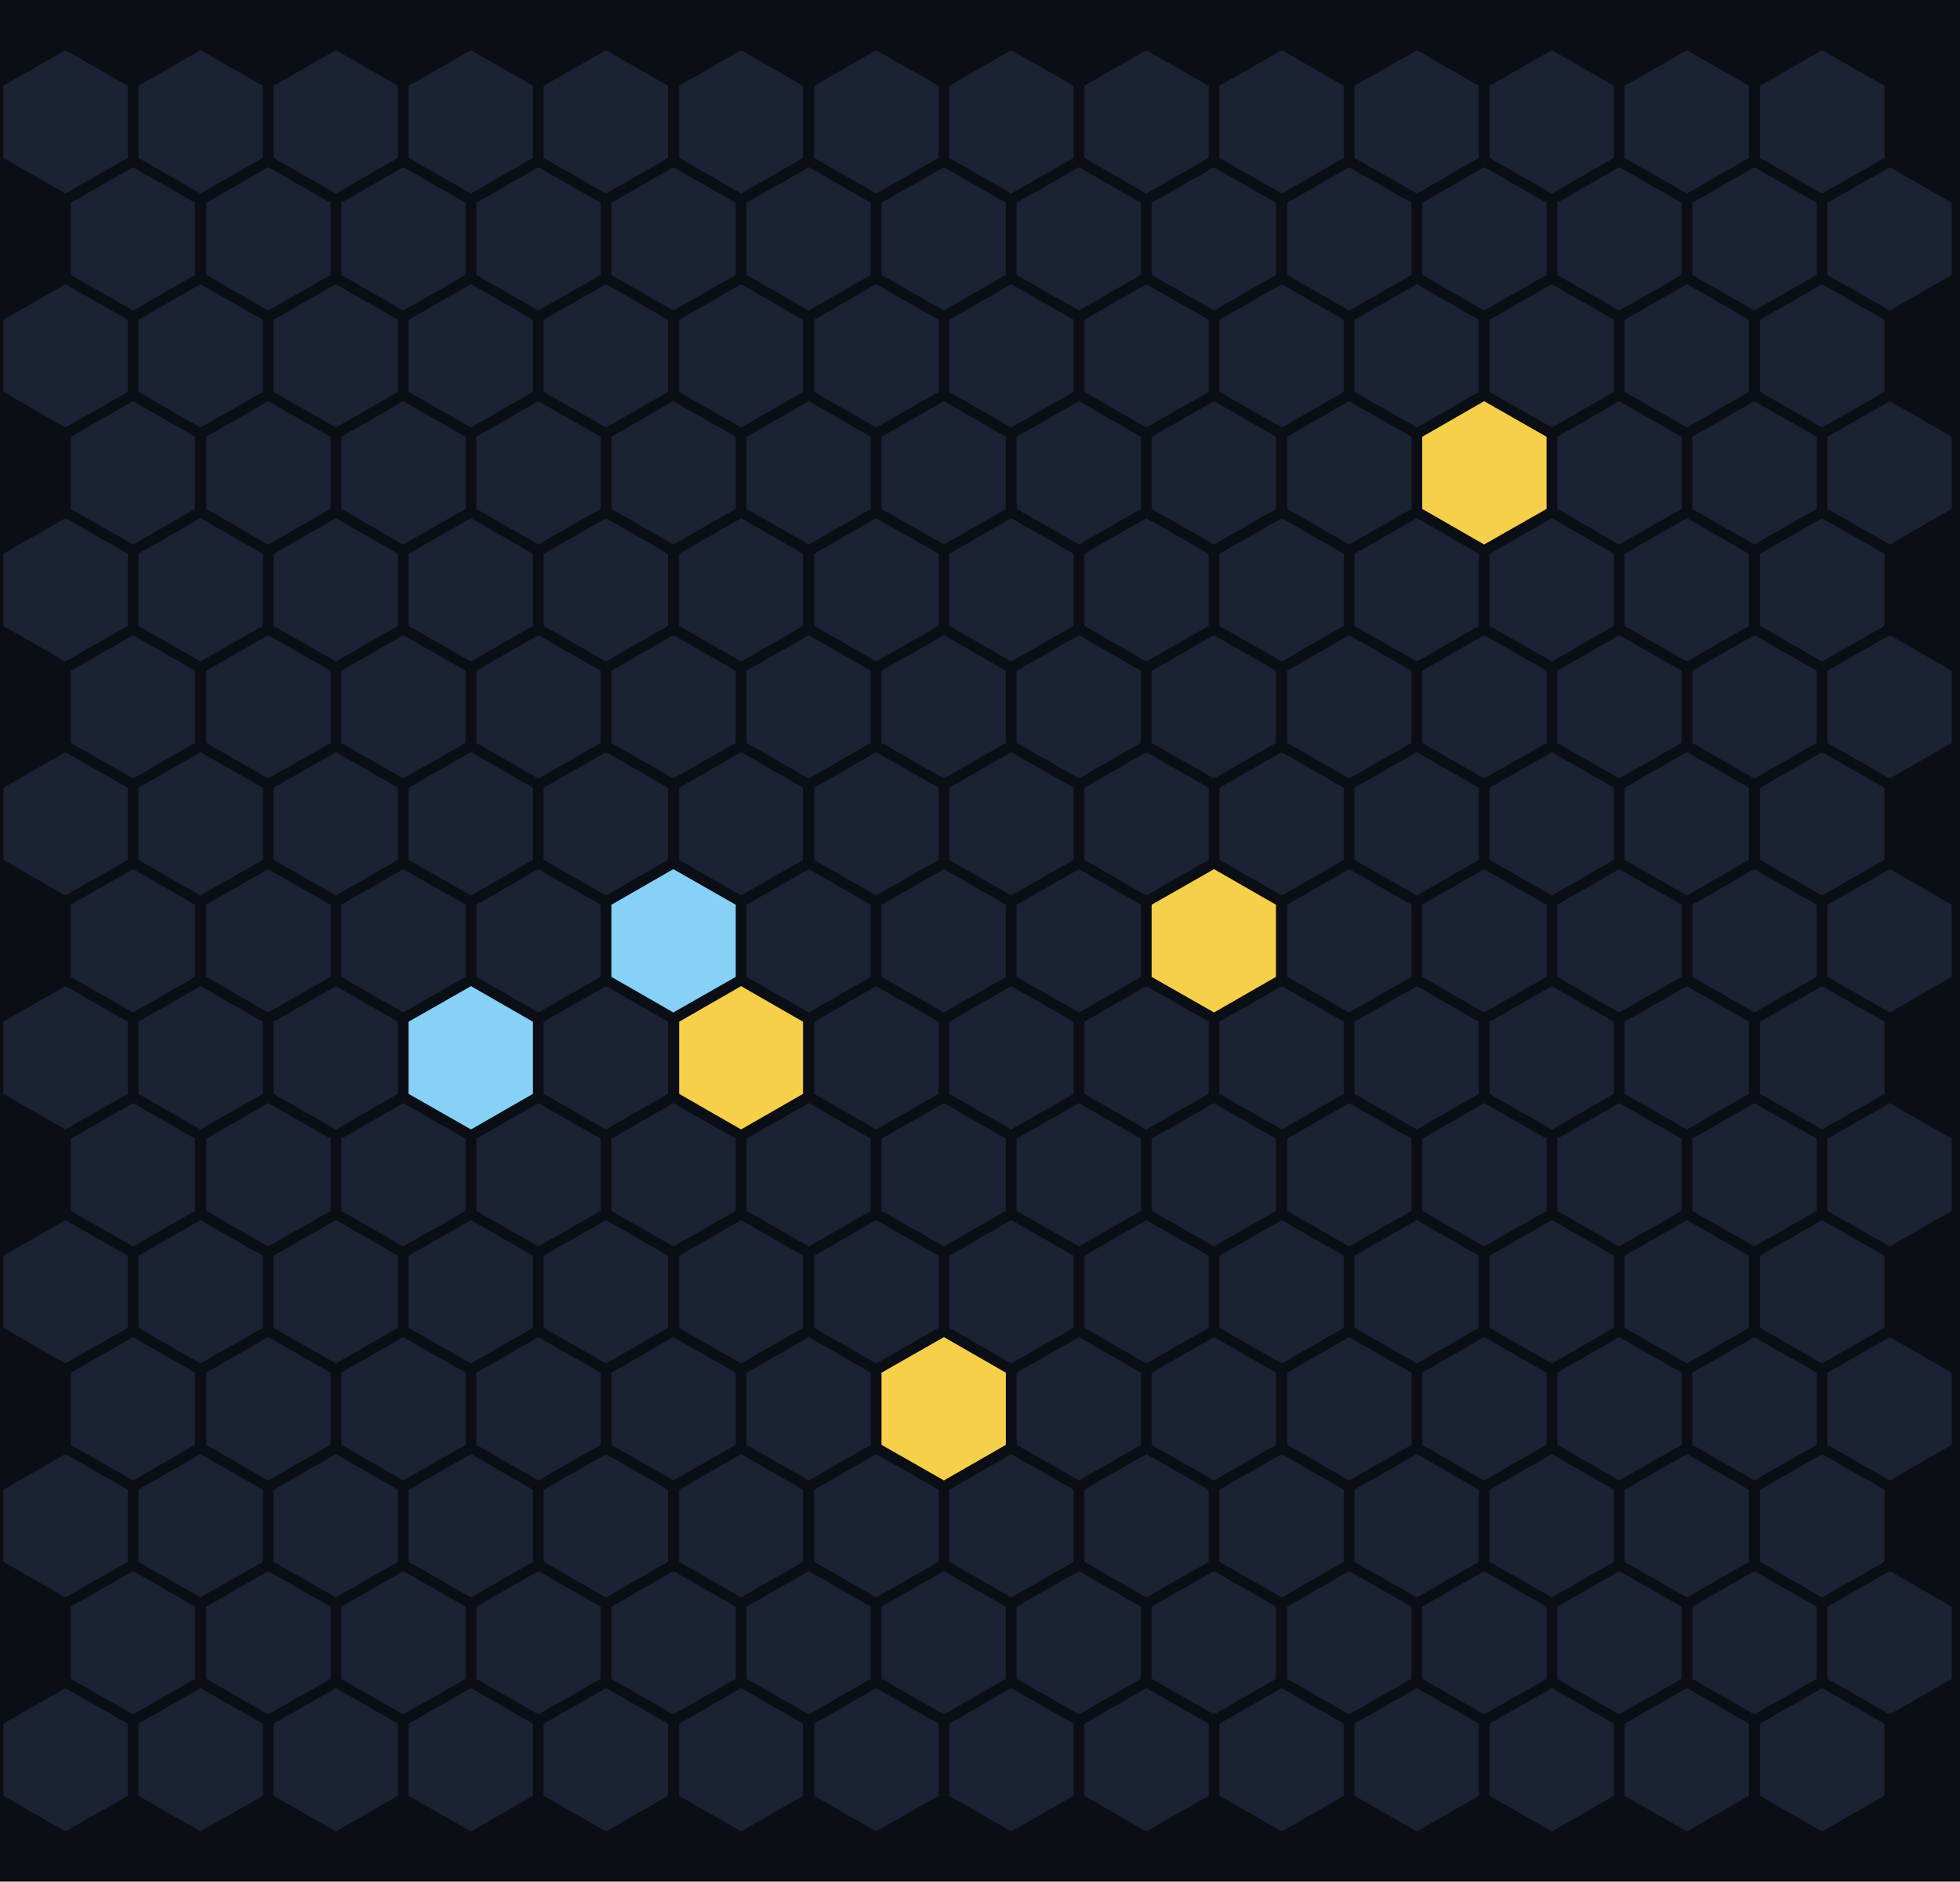
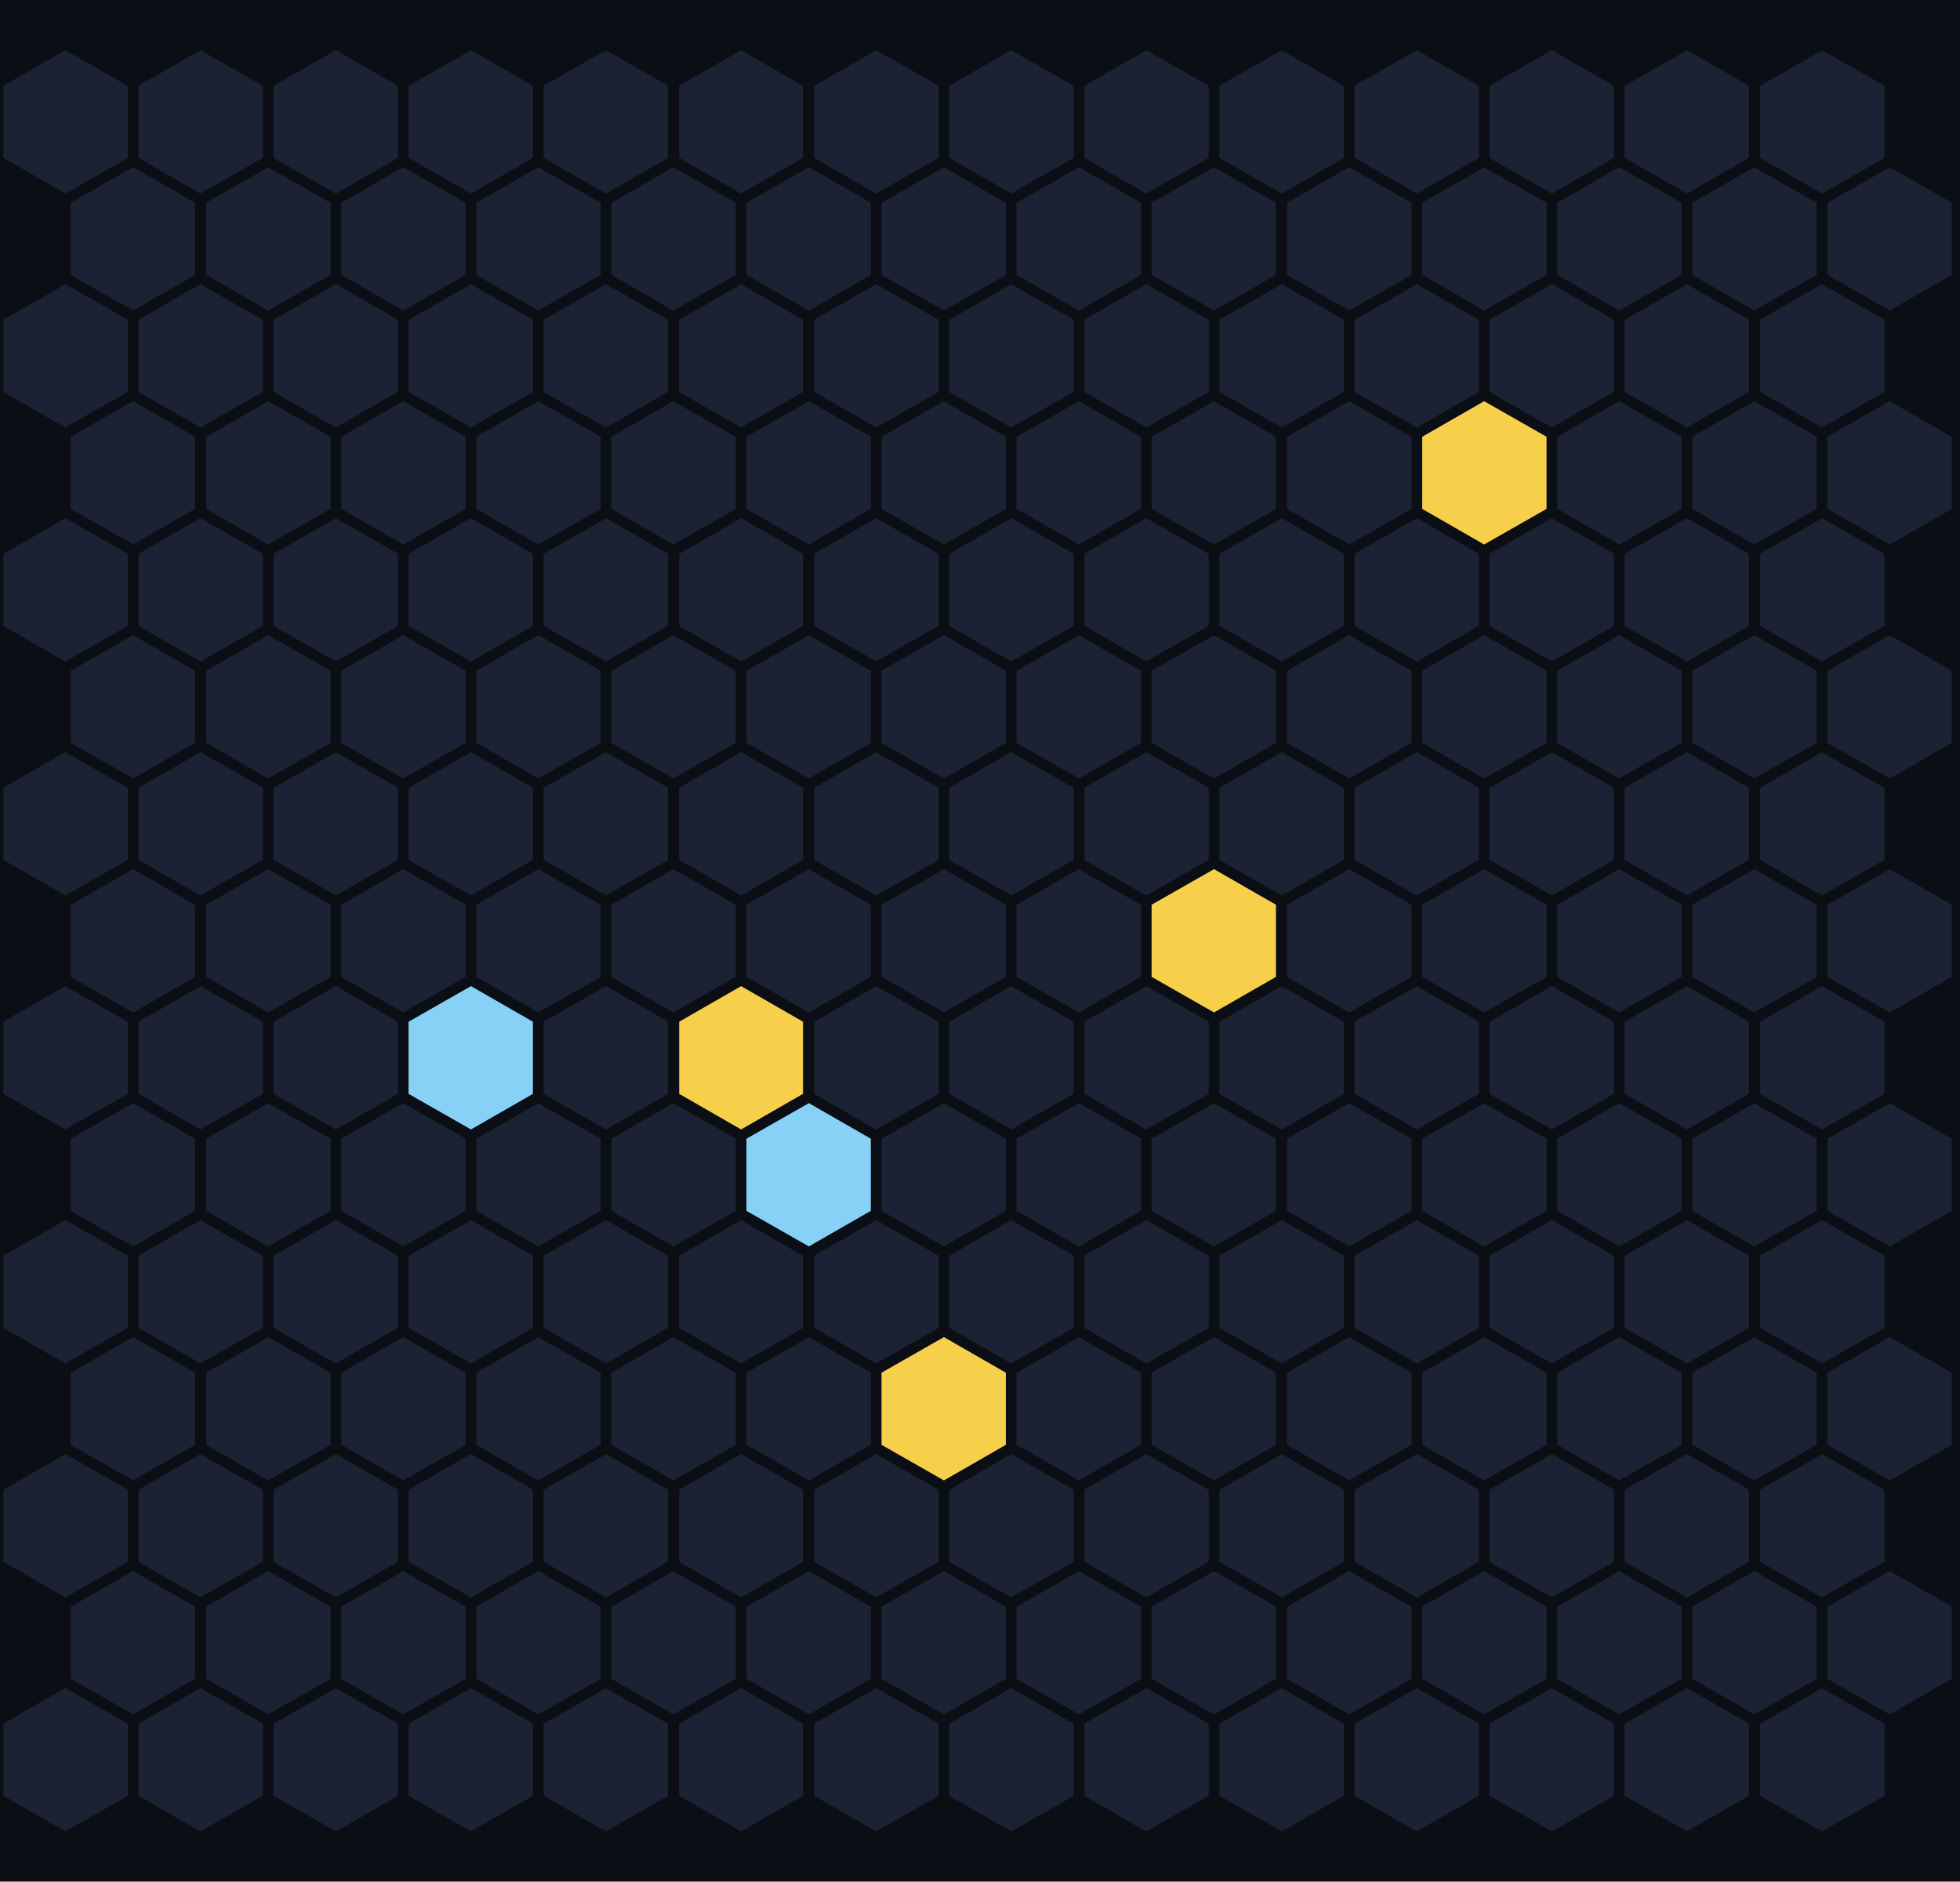
<svg xmlns="http://www.w3.org/2000/svg" viewBox="-152 -217 402 386" width="402" height="386">
  <rect x="-152" y="-217" width="402" height="386" fill="#0b0e15" />
  <polygon points="-125.8,136.6 -125.8,151.4 -138.6,158.7 -151.3,151.4 -151.3,136.6 -138.6,129.3" fill="#1b2233" />
  <polygon points="-125.8,88.6 -125.8,103.4 -138.6,110.7 -151.3,103.4 -151.3,88.6 -138.6,81.3" fill="#1b2233" />
  <polygon points="-112.0,112.6 -112.0,127.4 -124.7,134.7 -137.5,127.4 -137.5,112.6 -124.7,105.3" fill="#1b2233" />
  <polygon points="-98.1,136.6 -98.1,151.4 -110.9,158.7 -123.6,151.4 -123.6,136.6 -110.9,129.3" fill="#1b2233" />
  <polygon points="-125.8,40.6 -125.8,55.4 -138.6,62.7 -151.3,55.4 -151.3,40.6 -138.6,33.3" fill="#1b2233" />
  <polygon points="-112.0,64.6 -112.0,79.4 -124.7,86.7 -137.5,79.4 -137.5,64.6 -124.7,57.3" fill="#1b2233" />
  <polygon points="-98.1,88.6 -98.1,103.4 -110.9,110.7 -123.6,103.4 -123.6,88.6 -110.9,81.3" fill="#1b2233" />
  <polygon points="-84.2,112.6 -84.2,127.4 -97.0,134.7 -109.7,127.4 -109.7,112.6 -97.0,105.3" fill="#1b2233" />
  <polygon points="-70.4,136.6 -70.4,151.4 -83.1,158.7 -95.9,151.4 -95.9,136.6 -83.1,129.3" fill="#1b2233" />
  <polygon points="-125.8,-7.4 -125.8,7.4 -138.6,14.7 -151.3,7.4 -151.3,-7.4 -138.6,-14.7" fill="#1b2233" />
  <polygon points="-112.0,16.6 -112.0,31.4 -124.7,38.7 -137.5,31.4 -137.5,16.6 -124.7,9.3" fill="#1b2233" />
  <polygon points="-98.1,40.6 -98.1,55.4 -110.9,62.7 -123.6,55.4 -123.6,40.6 -110.9,33.3" fill="#1b2233" />
  <polygon points="-84.2,64.6 -84.2,79.4 -97.0,86.7 -109.7,79.4 -109.7,64.6 -97.0,57.3" fill="#1b2233" />
  <polygon points="-70.4,88.6 -70.4,103.4 -83.1,110.7 -95.9,103.4 -95.9,88.6 -83.1,81.3" fill="#1b2233" />
  <polygon points="-56.5,112.6 -56.5,127.4 -69.3,134.7 -82.0,127.4 -82.0,112.6 -69.3,105.3" fill="#1b2233" />
  <polygon points="-42.7,136.6 -42.7,151.4 -55.4,158.7 -68.2,151.4 -68.2,136.6 -55.4,129.3" fill="#1b2233" />
  <polygon points="-125.8,-55.4 -125.8,-40.6 -138.6,-33.3 -151.3,-40.6 -151.3,-55.4 -138.6,-62.7" fill="#1b2233" />
  <polygon points="-112.0,-31.4 -112.0,-16.6 -124.7,-9.3 -137.5,-16.6 -137.5,-31.4 -124.7,-38.7" fill="#1b2233" />
  <polygon points="-98.1,-7.4 -98.1,7.4 -110.9,14.7 -123.6,7.4 -123.6,-7.4 -110.9,-14.7" fill="#1b2233" />
  <polygon points="-84.2,16.6 -84.2,31.4 -97.0,38.7 -109.7,31.4 -109.7,16.6 -97.0,9.3" fill="#1b2233" />
  <polygon points="-70.4,40.6 -70.4,55.4 -83.1,62.7 -95.9,55.4 -95.9,40.6 -83.1,33.3" fill="#1b2233" />
  <polygon points="-56.5,64.6 -56.5,79.4 -69.3,86.7 -82.0,79.4 -82.0,64.6 -69.3,57.3" fill="#1b2233" />
  <polygon points="-42.7,88.6 -42.7,103.4 -55.4,110.7 -68.2,103.4 -68.2,88.6 -55.4,81.3" fill="#1b2233" />
  <polygon points="-28.8,112.6 -28.8,127.4 -41.6,134.7 -54.3,127.4 -54.3,112.6 -41.6,105.3" fill="#1b2233" />
  <polygon points="-15.0,136.6 -15.0,151.4 -27.7,158.7 -40.5,151.4 -40.5,136.6 -27.7,129.3" fill="#1b2233" />
  <polygon points="-125.8,-103.4 -125.8,-88.6 -138.6,-81.3 -151.3,-88.6 -151.3,-103.4 -138.6,-110.7" fill="#1b2233" />
  <polygon points="-112.0,-79.4 -112.0,-64.6 -124.7,-57.3 -137.5,-64.6 -137.5,-79.4 -124.7,-86.7" fill="#1b2233" />
  <polygon points="-98.1,-55.4 -98.1,-40.6 -110.9,-33.3 -123.6,-40.6 -123.6,-55.4 -110.9,-62.7" fill="#1b2233" />
  <polygon points="-84.2,-31.4 -84.2,-16.6 -97.0,-9.3 -109.7,-16.6 -109.7,-31.4 -97.0,-38.7" fill="#1b2233" />
  <polygon points="-70.4,-7.4 -70.4,7.4 -83.1,14.7 -95.9,7.4 -95.9,-7.4 -83.1,-14.7" fill="#1b2233" />
  <polygon points="-56.5,16.6 -56.5,31.4 -69.3,38.7 -82.0,31.4 -82.0,16.6 -69.3,9.3" fill="#1b2233" />
  <polygon points="-42.7,40.6 -42.7,55.4 -55.4,62.7 -68.2,55.4 -68.2,40.6 -55.4,33.3" fill="#1b2233" />
  <polygon points="-28.8,64.6 -28.8,79.4 -41.6,86.7 -54.3,79.4 -54.3,64.6 -41.6,57.3" fill="#1b2233" />
  <polygon points="-15.0,88.6 -15.0,103.4 -27.7,110.7 -40.5,103.4 -40.5,88.6 -27.7,81.3" fill="#1b2233" />
  <polygon points="-1.1,112.6 -1.1,127.4 -13.9,134.7 -26.6,127.4 -26.6,112.6 -13.9,105.3" fill="#1b2233" />
  <polygon points="12.7,136.6 12.7,151.4 0.0,158.7 -12.7,151.4 -12.7,136.6 -0.0,129.3" fill="#1b2233" />
  <polygon points="-125.8,-151.4 -125.8,-136.6 -138.6,-129.3 -151.3,-136.6 -151.3,-151.4 -138.6,-158.7" fill="#1b2233" />
  <polygon points="-112.0,-127.4 -112.0,-112.6 -124.7,-105.3 -137.5,-112.6 -137.5,-127.4 -124.7,-134.7" fill="#1b2233" />
  <polygon points="-98.1,-103.4 -98.1,-88.6 -110.9,-81.3 -123.6,-88.6 -123.6,-103.4 -110.9,-110.7" fill="#1b2233" />
  <polygon points="-84.2,-79.4 -84.2,-64.6 -97.0,-57.3 -109.7,-64.6 -109.7,-79.4 -97.0,-86.7" fill="#1b2233" />
  <polygon points="-70.4,-55.4 -70.4,-40.6 -83.1,-33.3 -95.9,-40.6 -95.9,-55.4 -83.1,-62.7" fill="#1b2233" />
  <polygon points="-56.5,-31.4 -56.5,-16.6 -69.3,-9.3 -82.0,-16.6 -82.0,-31.4 -69.3,-38.7" fill="#1b2233" />
  <polygon points="-42.7,-7.4 -42.7,7.4 -55.4,14.7 -68.2,7.4 -68.2,-7.4 -55.4,-14.7" fill="#87d1f7" />
  <polygon points="-28.8,16.6 -28.8,31.4 -41.6,38.7 -54.3,31.4 -54.3,16.6 -41.6,9.3" fill="#1b2233" />
  <polygon points="-15.0,40.6 -15.0,55.4 -27.7,62.7 -40.5,55.4 -40.5,40.6 -27.7,33.3" fill="#1b2233" />
  <polygon points="-1.1,64.6 -1.1,79.4 -13.9,86.7 -26.6,79.4 -26.6,64.6 -13.9,57.3" fill="#1b2233" />
  <polygon points="12.7,88.6 12.7,103.4 0.0,110.7 -12.7,103.4 -12.7,88.6 -0.0,81.3" fill="#1b2233" />
  <polygon points="26.6,112.6 26.6,127.4 13.9,134.7 1.1,127.4 1.1,112.6 13.9,105.3" fill="#1b2233" />
  <polygon points="40.5,136.6 40.5,151.4 27.7,158.7 15.0,151.4 15.0,136.6 27.7,129.3" fill="#1b2233" />
  <polygon points="-125.8,-199.4 -125.8,-184.6 -138.6,-177.3 -151.3,-184.6 -151.3,-199.4 -138.6,-206.7" fill="#1b2233" />
  <polygon points="-112.0,-175.4 -112.0,-160.6 -124.7,-153.3 -137.5,-160.6 -137.5,-175.4 -124.7,-182.7" fill="#1b2233" />
  <polygon points="-98.1,-151.4 -98.1,-136.6 -110.9,-129.3 -123.6,-136.6 -123.6,-151.4 -110.9,-158.7" fill="#1b2233" />
  <polygon points="-84.2,-127.4 -84.2,-112.6 -97.0,-105.3 -109.7,-112.6 -109.7,-127.4 -97.0,-134.7" fill="#1b2233" />
  <polygon points="-70.4,-103.4 -70.4,-88.6 -83.1,-81.3 -95.9,-88.6 -95.9,-103.4 -83.1,-110.7" fill="#1b2233" />
  <polygon points="-56.5,-79.4 -56.5,-64.6 -69.3,-57.3 -82.0,-64.6 -82.0,-79.4 -69.3,-86.7" fill="#1b2233" />
  <polygon points="-42.7,-55.4 -42.7,-40.6 -55.4,-33.3 -68.2,-40.6 -68.2,-55.4 -55.4,-62.7" fill="#1b2233" />
  <polygon points="-28.8,-31.4 -28.8,-16.6 -41.6,-9.3 -54.3,-16.6 -54.3,-31.4 -41.6,-38.7" fill="#1b2233" />
  <polygon points="-15.0,-7.4 -15.0,7.4 -27.7,14.7 -40.5,7.4 -40.5,-7.4 -27.7,-14.7" fill="#1b2233" />
  <polygon points="-1.1,16.6 -1.1,31.4 -13.9,38.7 -26.6,31.4 -26.6,16.6 -13.9,9.3" fill="#1b2233" />
  <polygon points="12.7,40.6 12.7,55.4 0.0,62.7 -12.7,55.4 -12.7,40.6 -0.0,33.3" fill="#1b2233" />
  <polygon points="26.6,64.6 26.6,79.4 13.9,86.7 1.1,79.4 1.1,64.6 13.9,57.3" fill="#1b2233" />
  <polygon points="40.5,88.6 40.5,103.4 27.7,110.7 15.0,103.4 15.0,88.6 27.7,81.3" fill="#1b2233" />
  <polygon points="54.3,112.6 54.3,127.4 41.6,134.7 28.8,127.4 28.8,112.6 41.6,105.3" fill="#1b2233" />
  <polygon points="68.2,136.6 68.2,151.4 55.4,158.7 42.7,151.4 42.7,136.6 55.4,129.3" fill="#1b2233" />
  <polygon points="-98.1,-199.4 -98.1,-184.6 -110.9,-177.3 -123.6,-184.6 -123.6,-199.4 -110.9,-206.7" fill="#1b2233" />
  <polygon points="-84.2,-175.4 -84.2,-160.6 -97.0,-153.3 -109.7,-160.6 -109.7,-175.4 -97.0,-182.7" fill="#1b2233" />
  <polygon points="-70.4,-151.4 -70.4,-136.6 -83.1,-129.3 -95.9,-136.6 -95.9,-151.4 -83.1,-158.7" fill="#1b2233" />
  <polygon points="-56.5,-127.4 -56.5,-112.6 -69.3,-105.3 -82.0,-112.6 -82.0,-127.4 -69.3,-134.7" fill="#1b2233" />
  <polygon points="-42.7,-103.4 -42.7,-88.6 -55.4,-81.3 -68.2,-88.6 -68.2,-103.4 -55.4,-110.7" fill="#1b2233" />
  <polygon points="-28.8,-79.4 -28.8,-64.6 -41.6,-57.3 -54.3,-64.6 -54.3,-79.4 -41.6,-86.7" fill="#1b2233" />
  <polygon points="-15.0,-55.4 -15.0,-40.6 -27.7,-33.3 -40.5,-40.6 -40.5,-55.4 -27.7,-62.7" fill="#1b2233" />
-   <polygon points="-1.1,-31.4 -1.1,-16.6 -13.9,-9.3 -26.6,-16.6 -26.6,-31.4 -13.9,-38.7" fill="#87d1f7" />
+   <polygon points="-1.1,-31.4 -1.1,-16.6 -13.9,-9.3 -26.6,-16.6 -26.6,-31.4 -13.9,-38.7" fill="#1b2233" />
  <polygon points="12.7,-7.4 12.7,7.4 0.0,14.7 -12.7,7.4 -12.7,-7.4 -0.0,-14.7" fill="#f6d04a" />
-   <polygon points="26.6,16.6 26.6,31.4 13.9,38.7 1.1,31.4 1.1,16.6 13.9,9.3" fill="#1b2233" />
+   <polygon points="26.6,16.6 26.6,31.4 13.9,38.7 1.1,31.4 1.1,16.6 13.9,9.3" fill="#87d1f7" />
  <polygon points="40.5,40.6 40.5,55.4 27.7,62.7 15.0,55.4 15.0,40.6 27.7,33.3" fill="#1b2233" />
  <polygon points="54.3,64.6 54.3,79.4 41.6,86.7 28.8,79.4 28.8,64.6 41.6,57.3" fill="#f6d04a" />
  <polygon points="68.2,88.6 68.2,103.4 55.4,110.7 42.7,103.4 42.7,88.6 55.4,81.3" fill="#1b2233" />
  <polygon points="82.0,112.6 82.0,127.4 69.3,134.7 56.5,127.4 56.5,112.6 69.3,105.3" fill="#1b2233" />
  <polygon points="95.9,136.6 95.9,151.4 83.1,158.7 70.4,151.4 70.4,136.6 83.1,129.3" fill="#1b2233" />
  <polygon points="-70.4,-199.4 -70.4,-184.6 -83.1,-177.3 -95.9,-184.6 -95.9,-199.4 -83.1,-206.7" fill="#1b2233" />
  <polygon points="-56.5,-175.4 -56.5,-160.6 -69.3,-153.3 -82.0,-160.6 -82.0,-175.4 -69.3,-182.7" fill="#1b2233" />
  <polygon points="-42.7,-151.4 -42.7,-136.6 -55.4,-129.3 -68.2,-136.6 -68.2,-151.4 -55.4,-158.7" fill="#1b2233" />
  <polygon points="-28.8,-127.4 -28.8,-112.6 -41.6,-105.3 -54.3,-112.6 -54.3,-127.4 -41.6,-134.7" fill="#1b2233" />
  <polygon points="-15.0,-103.4 -15.0,-88.6 -27.7,-81.3 -40.5,-88.6 -40.5,-103.4 -27.7,-110.7" fill="#1b2233" />
  <polygon points="-1.1,-79.4 -1.1,-64.6 -13.9,-57.3 -26.6,-64.6 -26.6,-79.4 -13.9,-86.7" fill="#1b2233" />
  <polygon points="12.7,-55.4 12.7,-40.6 0.0,-33.3 -12.7,-40.6 -12.7,-55.4 -0.0,-62.7" fill="#1b2233" />
  <polygon points="26.6,-31.4 26.6,-16.6 13.9,-9.3 1.1,-16.6 1.1,-31.4 13.9,-38.7" fill="#1b2233" />
  <polygon points="40.5,-7.4 40.5,7.4 27.7,14.7 15.0,7.4 15.0,-7.4 27.7,-14.7" fill="#1b2233" />
  <polygon points="54.3,16.6 54.3,31.4 41.6,38.7 28.8,31.4 28.8,16.6 41.6,9.3" fill="#1b2233" />
  <polygon points="68.2,40.6 68.2,55.4 55.4,62.7 42.7,55.4 42.7,40.6 55.4,33.3" fill="#1b2233" />
  <polygon points="82.0,64.6 82.0,79.4 69.3,86.7 56.5,79.4 56.5,64.6 69.3,57.3" fill="#1b2233" />
  <polygon points="95.9,88.6 95.9,103.4 83.1,110.7 70.4,103.4 70.4,88.6 83.1,81.3" fill="#1b2233" />
  <polygon points="109.7,112.6 109.7,127.4 97.0,134.7 84.2,127.4 84.2,112.6 97.0,105.3" fill="#1b2233" />
  <polygon points="123.6,136.6 123.6,151.4 110.9,158.7 98.1,151.4 98.1,136.6 110.9,129.3" fill="#1b2233" />
  <polygon points="-42.7,-199.4 -42.7,-184.6 -55.4,-177.3 -68.2,-184.6 -68.2,-199.4 -55.4,-206.7" fill="#1b2233" />
  <polygon points="-28.8,-175.4 -28.8,-160.6 -41.6,-153.3 -54.3,-160.6 -54.3,-175.4 -41.6,-182.7" fill="#1b2233" />
  <polygon points="-15.0,-151.4 -15.0,-136.6 -27.7,-129.3 -40.5,-136.6 -40.5,-151.4 -27.7,-158.7" fill="#1b2233" />
  <polygon points="-1.1,-127.4 -1.1,-112.6 -13.9,-105.3 -26.6,-112.6 -26.6,-127.4 -13.9,-134.7" fill="#1b2233" />
  <polygon points="12.7,-103.4 12.7,-88.6 0.0,-81.3 -12.7,-88.6 -12.7,-103.4 -0.0,-110.7" fill="#1b2233" />
  <polygon points="26.6,-79.4 26.6,-64.6 13.9,-57.3 1.1,-64.6 1.1,-79.4 13.9,-86.7" fill="#1b2233" />
  <polygon points="40.5,-55.4 40.5,-40.6 27.7,-33.3 15.0,-40.6 15.0,-55.4 27.7,-62.7" fill="#1b2233" />
  <polygon points="54.3,-31.4 54.3,-16.6 41.6,-9.3 28.8,-16.6 28.8,-31.4 41.6,-38.7" fill="#1b2233" />
  <polygon points="68.2,-7.4 68.2,7.4 55.4,14.7 42.7,7.4 42.7,-7.4 55.4,-14.7" fill="#1b2233" />
  <polygon points="82.0,16.6 82.0,31.4 69.3,38.7 56.5,31.4 56.5,16.6 69.3,9.3" fill="#1b2233" />
  <polygon points="95.9,40.6 95.9,55.4 83.1,62.7 70.4,55.4 70.4,40.6 83.1,33.3" fill="#1b2233" />
  <polygon points="109.7,64.6 109.7,79.4 97.0,86.7 84.2,79.4 84.2,64.6 97.0,57.3" fill="#1b2233" />
  <polygon points="123.6,88.6 123.6,103.4 110.9,110.7 98.1,103.4 98.1,88.6 110.9,81.3" fill="#1b2233" />
  <polygon points="137.5,112.6 137.5,127.4 124.7,134.7 112.0,127.4 112.0,112.6 124.7,105.3" fill="#1b2233" />
  <polygon points="151.3,136.6 151.3,151.4 138.6,158.7 125.8,151.4 125.8,136.6 138.6,129.3" fill="#1b2233" />
  <polygon points="-15.0,-199.4 -15.0,-184.6 -27.7,-177.3 -40.5,-184.6 -40.5,-199.4 -27.7,-206.7" fill="#1b2233" />
  <polygon points="-1.1,-175.4 -1.1,-160.6 -13.9,-153.3 -26.6,-160.6 -26.6,-175.4 -13.9,-182.7" fill="#1b2233" />
  <polygon points="12.7,-151.4 12.7,-136.6 0.0,-129.3 -12.7,-136.6 -12.7,-151.4 -0.0,-158.7" fill="#1b2233" />
  <polygon points="26.6,-127.4 26.6,-112.6 13.9,-105.3 1.1,-112.6 1.1,-127.4 13.9,-134.7" fill="#1b2233" />
  <polygon points="40.5,-103.4 40.5,-88.6 27.7,-81.3 15.0,-88.6 15.0,-103.4 27.7,-110.7" fill="#1b2233" />
  <polygon points="54.3,-79.4 54.3,-64.6 41.6,-57.3 28.8,-64.6 28.8,-79.4 41.6,-86.7" fill="#1b2233" />
  <polygon points="68.2,-55.4 68.2,-40.6 55.4,-33.3 42.7,-40.6 42.7,-55.4 55.4,-62.7" fill="#1b2233" />
  <polygon points="82.0,-31.4 82.0,-16.6 69.3,-9.3 56.5,-16.6 56.5,-31.4 69.3,-38.7" fill="#1b2233" />
  <polygon points="95.9,-7.4 95.9,7.4 83.1,14.7 70.4,7.4 70.4,-7.4 83.1,-14.7" fill="#1b2233" />
  <polygon points="109.7,16.6 109.7,31.4 97.0,38.7 84.2,31.4 84.2,16.6 97.0,9.3" fill="#1b2233" />
  <polygon points="123.6,40.6 123.6,55.4 110.9,62.7 98.1,55.4 98.1,40.6 110.9,33.3" fill="#1b2233" />
  <polygon points="137.5,64.6 137.5,79.4 124.7,86.7 112.0,79.4 112.0,64.6 124.7,57.3" fill="#1b2233" />
  <polygon points="151.3,88.6 151.3,103.4 138.6,110.7 125.8,103.4 125.8,88.6 138.6,81.3" fill="#1b2233" />
  <polygon points="165.2,112.6 165.2,127.4 152.4,134.7 139.7,127.4 139.7,112.6 152.4,105.3" fill="#1b2233" />
  <polygon points="179.0,136.6 179.0,151.4 166.3,158.7 153.5,151.4 153.5,136.6 166.3,129.3" fill="#1b2233" />
  <polygon points="12.7,-199.4 12.7,-184.6 0.0,-177.3 -12.7,-184.6 -12.7,-199.4 -0.0,-206.7" fill="#1b2233" />
  <polygon points="26.6,-175.4 26.6,-160.6 13.9,-153.3 1.1,-160.6 1.1,-175.4 13.9,-182.7" fill="#1b2233" />
  <polygon points="40.5,-151.4 40.5,-136.6 27.7,-129.3 15.0,-136.6 15.0,-151.4 27.7,-158.7" fill="#1b2233" />
  <polygon points="54.3,-127.4 54.3,-112.6 41.6,-105.3 28.8,-112.6 28.8,-127.4 41.6,-134.7" fill="#1b2233" />
  <polygon points="68.2,-103.4 68.2,-88.6 55.4,-81.3 42.7,-88.6 42.7,-103.4 55.4,-110.7" fill="#1b2233" />
  <polygon points="82.0,-79.4 82.0,-64.6 69.3,-57.3 56.5,-64.6 56.5,-79.4 69.3,-86.7" fill="#1b2233" />
  <polygon points="95.9,-55.4 95.9,-40.6 83.1,-33.3 70.4,-40.6 70.4,-55.4 83.1,-62.7" fill="#1b2233" />
  <polygon points="109.7,-31.4 109.7,-16.6 97.0,-9.3 84.2,-16.6 84.2,-31.4 97.0,-38.7" fill="#f6d04a" />
  <polygon points="123.6,-7.4 123.6,7.4 110.9,14.7 98.1,7.4 98.1,-7.4 110.9,-14.7" fill="#1b2233" />
  <polygon points="137.5,16.6 137.5,31.4 124.7,38.7 112.0,31.4 112.0,16.6 124.7,9.3" fill="#1b2233" />
  <polygon points="151.3,40.6 151.3,55.4 138.6,62.7 125.8,55.4 125.8,40.6 138.6,33.3" fill="#1b2233" />
  <polygon points="165.2,64.6 165.2,79.4 152.4,86.7 139.7,79.4 139.7,64.6 152.4,57.3" fill="#1b2233" />
  <polygon points="179.0,88.6 179.0,103.4 166.3,110.7 153.5,103.4 153.5,88.6 166.3,81.3" fill="#1b2233" />
  <polygon points="192.9,112.6 192.9,127.4 180.1,134.7 167.4,127.4 167.4,112.6 180.1,105.3" fill="#1b2233" />
  <polygon points="206.7,136.6 206.7,151.4 194.0,158.7 181.2,151.4 181.2,136.6 194.0,129.3" fill="#1b2233" />
  <polygon points="40.5,-199.4 40.5,-184.6 27.7,-177.3 15.0,-184.6 15.0,-199.4 27.7,-206.7" fill="#1b2233" />
  <polygon points="54.3,-175.4 54.3,-160.6 41.6,-153.3 28.8,-160.6 28.8,-175.4 41.6,-182.7" fill="#1b2233" />
  <polygon points="68.2,-151.4 68.2,-136.6 55.4,-129.3 42.7,-136.6 42.7,-151.4 55.4,-158.7" fill="#1b2233" />
  <polygon points="82.0,-127.4 82.0,-112.6 69.3,-105.3 56.5,-112.6 56.5,-127.4 69.3,-134.7" fill="#1b2233" />
  <polygon points="95.9,-103.4 95.9,-88.6 83.1,-81.3 70.4,-88.6 70.4,-103.4 83.1,-110.7" fill="#1b2233" />
  <polygon points="109.7,-79.4 109.7,-64.6 97.0,-57.3 84.2,-64.6 84.2,-79.4 97.0,-86.7" fill="#1b2233" />
  <polygon points="123.6,-55.4 123.6,-40.6 110.9,-33.3 98.1,-40.6 98.1,-55.4 110.9,-62.7" fill="#1b2233" />
  <polygon points="137.5,-31.4 137.5,-16.6 124.7,-9.3 112.0,-16.6 112.0,-31.4 124.7,-38.7" fill="#1b2233" />
  <polygon points="151.3,-7.4 151.3,7.4 138.6,14.7 125.8,7.4 125.8,-7.4 138.6,-14.7" fill="#1b2233" />
  <polygon points="165.2,16.6 165.2,31.4 152.4,38.7 139.7,31.4 139.7,16.6 152.4,9.3" fill="#1b2233" />
  <polygon points="179.0,40.6 179.0,55.4 166.3,62.7 153.5,55.4 153.5,40.6 166.3,33.3" fill="#1b2233" />
  <polygon points="192.9,64.6 192.9,79.4 180.1,86.7 167.4,79.4 167.4,64.6 180.1,57.3" fill="#1b2233" />
  <polygon points="206.7,88.6 206.7,103.4 194.0,110.7 181.2,103.4 181.2,88.6 194.0,81.3" fill="#1b2233" />
  <polygon points="220.6,112.6 220.6,127.4 207.8,134.7 195.1,127.4 195.1,112.6 207.8,105.3" fill="#1b2233" />
  <polygon points="234.5,136.6 234.5,151.4 221.7,158.7 209.0,151.4 209.0,136.6 221.7,129.3" fill="#1b2233" />
  <polygon points="68.2,-199.4 68.2,-184.6 55.4,-177.3 42.7,-184.6 42.7,-199.4 55.4,-206.7" fill="#1b2233" />
  <polygon points="82.0,-175.4 82.0,-160.6 69.3,-153.3 56.5,-160.6 56.5,-175.4 69.3,-182.7" fill="#1b2233" />
  <polygon points="95.9,-151.4 95.9,-136.6 83.1,-129.3 70.4,-136.6 70.4,-151.4 83.1,-158.7" fill="#1b2233" />
  <polygon points="109.7,-127.4 109.7,-112.6 97.0,-105.3 84.2,-112.6 84.2,-127.4 97.0,-134.7" fill="#1b2233" />
  <polygon points="123.6,-103.4 123.6,-88.6 110.9,-81.3 98.1,-88.6 98.1,-103.4 110.9,-110.7" fill="#1b2233" />
  <polygon points="137.5,-79.4 137.5,-64.6 124.7,-57.3 112.0,-64.6 112.0,-79.4 124.7,-86.7" fill="#1b2233" />
  <polygon points="151.3,-55.4 151.3,-40.6 138.6,-33.3 125.8,-40.6 125.8,-55.4 138.6,-62.7" fill="#1b2233" />
  <polygon points="165.2,-31.4 165.2,-16.6 152.4,-9.3 139.7,-16.6 139.7,-31.4 152.4,-38.7" fill="#1b2233" />
  <polygon points="179.0,-7.4 179.0,7.4 166.3,14.7 153.5,7.4 153.5,-7.4 166.3,-14.7" fill="#1b2233" />
  <polygon points="192.9,16.6 192.9,31.4 180.1,38.7 167.4,31.4 167.4,16.6 180.1,9.3" fill="#1b2233" />
  <polygon points="206.7,40.6 206.7,55.4 194.0,62.7 181.2,55.4 181.2,40.6 194.0,33.3" fill="#1b2233" />
  <polygon points="220.6,64.6 220.6,79.4 207.8,86.7 195.1,79.4 195.1,64.6 207.8,57.3" fill="#1b2233" />
  <polygon points="234.5,88.6 234.5,103.4 221.7,110.7 209.0,103.4 209.0,88.6 221.7,81.3" fill="#1b2233" />
  <polygon points="248.3,112.6 248.3,127.4 235.6,134.7 222.8,127.4 222.8,112.6 235.6,105.3" fill="#1b2233" />
  <polygon points="95.9,-199.4 95.9,-184.6 83.1,-177.3 70.4,-184.6 70.4,-199.4 83.1,-206.7" fill="#1b2233" />
  <polygon points="109.7,-175.4 109.7,-160.6 97.0,-153.3 84.2,-160.6 84.2,-175.4 97.0,-182.7" fill="#1b2233" />
  <polygon points="123.6,-151.4 123.6,-136.6 110.9,-129.3 98.1,-136.6 98.1,-151.4 110.9,-158.7" fill="#1b2233" />
  <polygon points="137.5,-127.4 137.5,-112.6 124.7,-105.3 112.0,-112.6 112.0,-127.4 124.7,-134.7" fill="#1b2233" />
  <polygon points="151.3,-103.4 151.3,-88.6 138.6,-81.3 125.8,-88.6 125.8,-103.4 138.6,-110.7" fill="#1b2233" />
  <polygon points="165.2,-79.4 165.2,-64.6 152.4,-57.3 139.7,-64.6 139.7,-79.4 152.4,-86.7" fill="#1b2233" />
  <polygon points="179.0,-55.4 179.0,-40.6 166.3,-33.3 153.5,-40.6 153.5,-55.4 166.3,-62.7" fill="#1b2233" />
  <polygon points="192.9,-31.4 192.9,-16.6 180.1,-9.3 167.4,-16.6 167.4,-31.4 180.1,-38.7" fill="#1b2233" />
  <polygon points="206.7,-7.4 206.7,7.4 194.0,14.7 181.2,7.4 181.2,-7.4 194.0,-14.7" fill="#1b2233" />
  <polygon points="220.6,16.6 220.6,31.4 207.8,38.7 195.1,31.4 195.1,16.6 207.8,9.3" fill="#1b2233" />
  <polygon points="234.5,40.6 234.5,55.4 221.7,62.7 209.0,55.4 209.0,40.6 221.7,33.3" fill="#1b2233" />
  <polygon points="248.3,64.6 248.3,79.4 235.6,86.7 222.8,79.4 222.8,64.6 235.6,57.3" fill="#1b2233" />
  <polygon points="123.6,-199.4 123.6,-184.6 110.9,-177.3 98.1,-184.6 98.1,-199.4 110.9,-206.7" fill="#1b2233" />
  <polygon points="137.5,-175.4 137.5,-160.6 124.7,-153.3 112.0,-160.6 112.0,-175.4 124.7,-182.7" fill="#1b2233" />
  <polygon points="151.3,-151.4 151.3,-136.6 138.6,-129.3 125.8,-136.6 125.8,-151.4 138.6,-158.7" fill="#1b2233" />
  <polygon points="165.2,-127.4 165.2,-112.6 152.4,-105.3 139.7,-112.6 139.7,-127.4 152.4,-134.7" fill="#f6d04a" />
  <polygon points="179.0,-103.4 179.0,-88.6 166.3,-81.3 153.5,-88.6 153.5,-103.4 166.3,-110.7" fill="#1b2233" />
  <polygon points="192.9,-79.4 192.9,-64.6 180.1,-57.3 167.4,-64.6 167.4,-79.4 180.1,-86.7" fill="#1b2233" />
  <polygon points="206.7,-55.4 206.7,-40.6 194.0,-33.3 181.2,-40.6 181.2,-55.4 194.0,-62.7" fill="#1b2233" />
  <polygon points="220.6,-31.4 220.6,-16.6 207.8,-9.3 195.1,-16.6 195.1,-31.4 207.8,-38.7" fill="#1b2233" />
  <polygon points="234.5,-7.4 234.5,7.4 221.7,14.7 209.0,7.4 209.0,-7.4 221.7,-14.7" fill="#1b2233" />
  <polygon points="248.3,16.6 248.3,31.4 235.6,38.7 222.8,31.4 222.8,16.6 235.6,9.3" fill="#1b2233" />
  <polygon points="151.3,-199.4 151.3,-184.6 138.6,-177.3 125.8,-184.6 125.8,-199.4 138.6,-206.7" fill="#1b2233" />
  <polygon points="165.2,-175.4 165.2,-160.6 152.4,-153.3 139.7,-160.6 139.7,-175.4 152.4,-182.7" fill="#1b2233" />
  <polygon points="179.0,-151.4 179.0,-136.6 166.3,-129.3 153.5,-136.6 153.5,-151.4 166.3,-158.7" fill="#1b2233" />
  <polygon points="192.9,-127.4 192.9,-112.6 180.1,-105.3 167.4,-112.6 167.4,-127.4 180.1,-134.7" fill="#1b2233" />
  <polygon points="206.7,-103.4 206.7,-88.6 194.0,-81.3 181.2,-88.6 181.2,-103.4 194.0,-110.7" fill="#1b2233" />
  <polygon points="220.6,-79.4 220.6,-64.6 207.8,-57.3 195.1,-64.6 195.1,-79.4 207.8,-86.7" fill="#1b2233" />
  <polygon points="234.5,-55.4 234.5,-40.6 221.7,-33.3 209.0,-40.6 209.0,-55.4 221.7,-62.7" fill="#1b2233" />
  <polygon points="248.3,-31.4 248.3,-16.6 235.6,-9.3 222.8,-16.6 222.8,-31.4 235.6,-38.7" fill="#1b2233" />
  <polygon points="179.0,-199.4 179.0,-184.6 166.3,-177.3 153.5,-184.6 153.5,-199.4 166.3,-206.7" fill="#1b2233" />
  <polygon points="192.9,-175.4 192.9,-160.6 180.1,-153.3 167.4,-160.6 167.4,-175.4 180.1,-182.7" fill="#1b2233" />
  <polygon points="206.7,-151.4 206.7,-136.6 194.0,-129.3 181.2,-136.6 181.2,-151.4 194.0,-158.7" fill="#1b2233" />
  <polygon points="220.6,-127.4 220.6,-112.6 207.8,-105.3 195.1,-112.6 195.1,-127.4 207.8,-134.7" fill="#1b2233" />
  <polygon points="234.5,-103.4 234.5,-88.6 221.7,-81.3 209.0,-88.6 209.0,-103.4 221.7,-110.7" fill="#1b2233" />
  <polygon points="248.3,-79.4 248.3,-64.6 235.6,-57.3 222.8,-64.6 222.8,-79.4 235.6,-86.7" fill="#1b2233" />
  <polygon points="206.7,-199.4 206.7,-184.6 194.0,-177.3 181.2,-184.6 181.2,-199.4 194.0,-206.7" fill="#1b2233" />
  <polygon points="220.6,-175.4 220.6,-160.6 207.8,-153.3 195.1,-160.6 195.1,-175.4 207.8,-182.7" fill="#1b2233" />
  <polygon points="234.5,-151.4 234.5,-136.6 221.7,-129.3 209.0,-136.6 209.0,-151.4 221.7,-158.7" fill="#1b2233" />
  <polygon points="248.3,-127.4 248.3,-112.6 235.6,-105.3 222.8,-112.6 222.8,-127.4 235.6,-134.7" fill="#1b2233" />
  <polygon points="234.5,-199.4 234.5,-184.6 221.7,-177.3 209.0,-184.6 209.0,-199.4 221.7,-206.7" fill="#1b2233" />
  <polygon points="248.3,-175.4 248.3,-160.6 235.6,-153.3 222.8,-160.6 222.8,-175.4 235.6,-182.7" fill="#1b2233" />
</svg>
